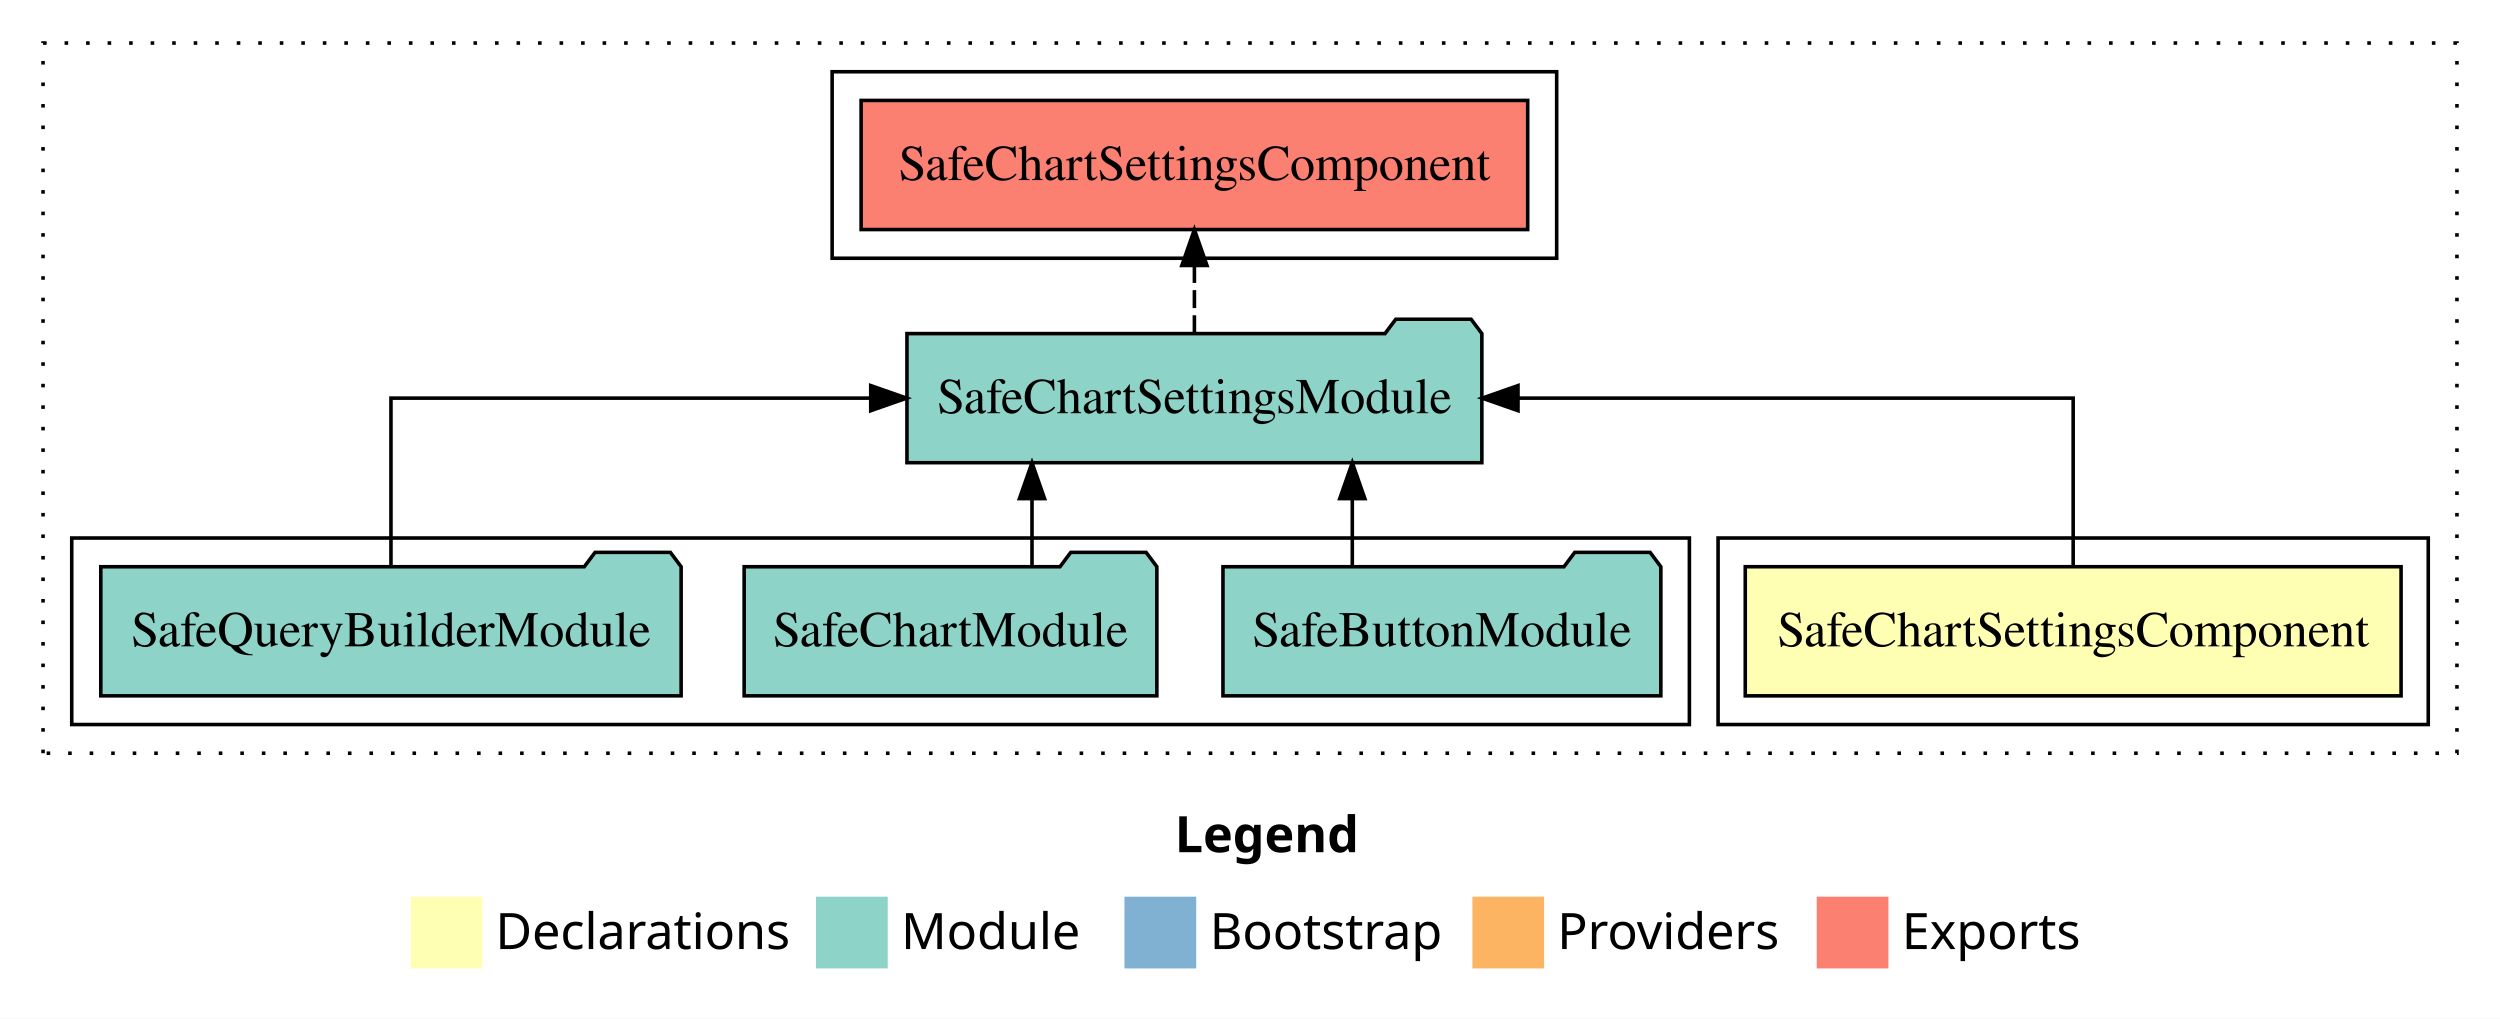
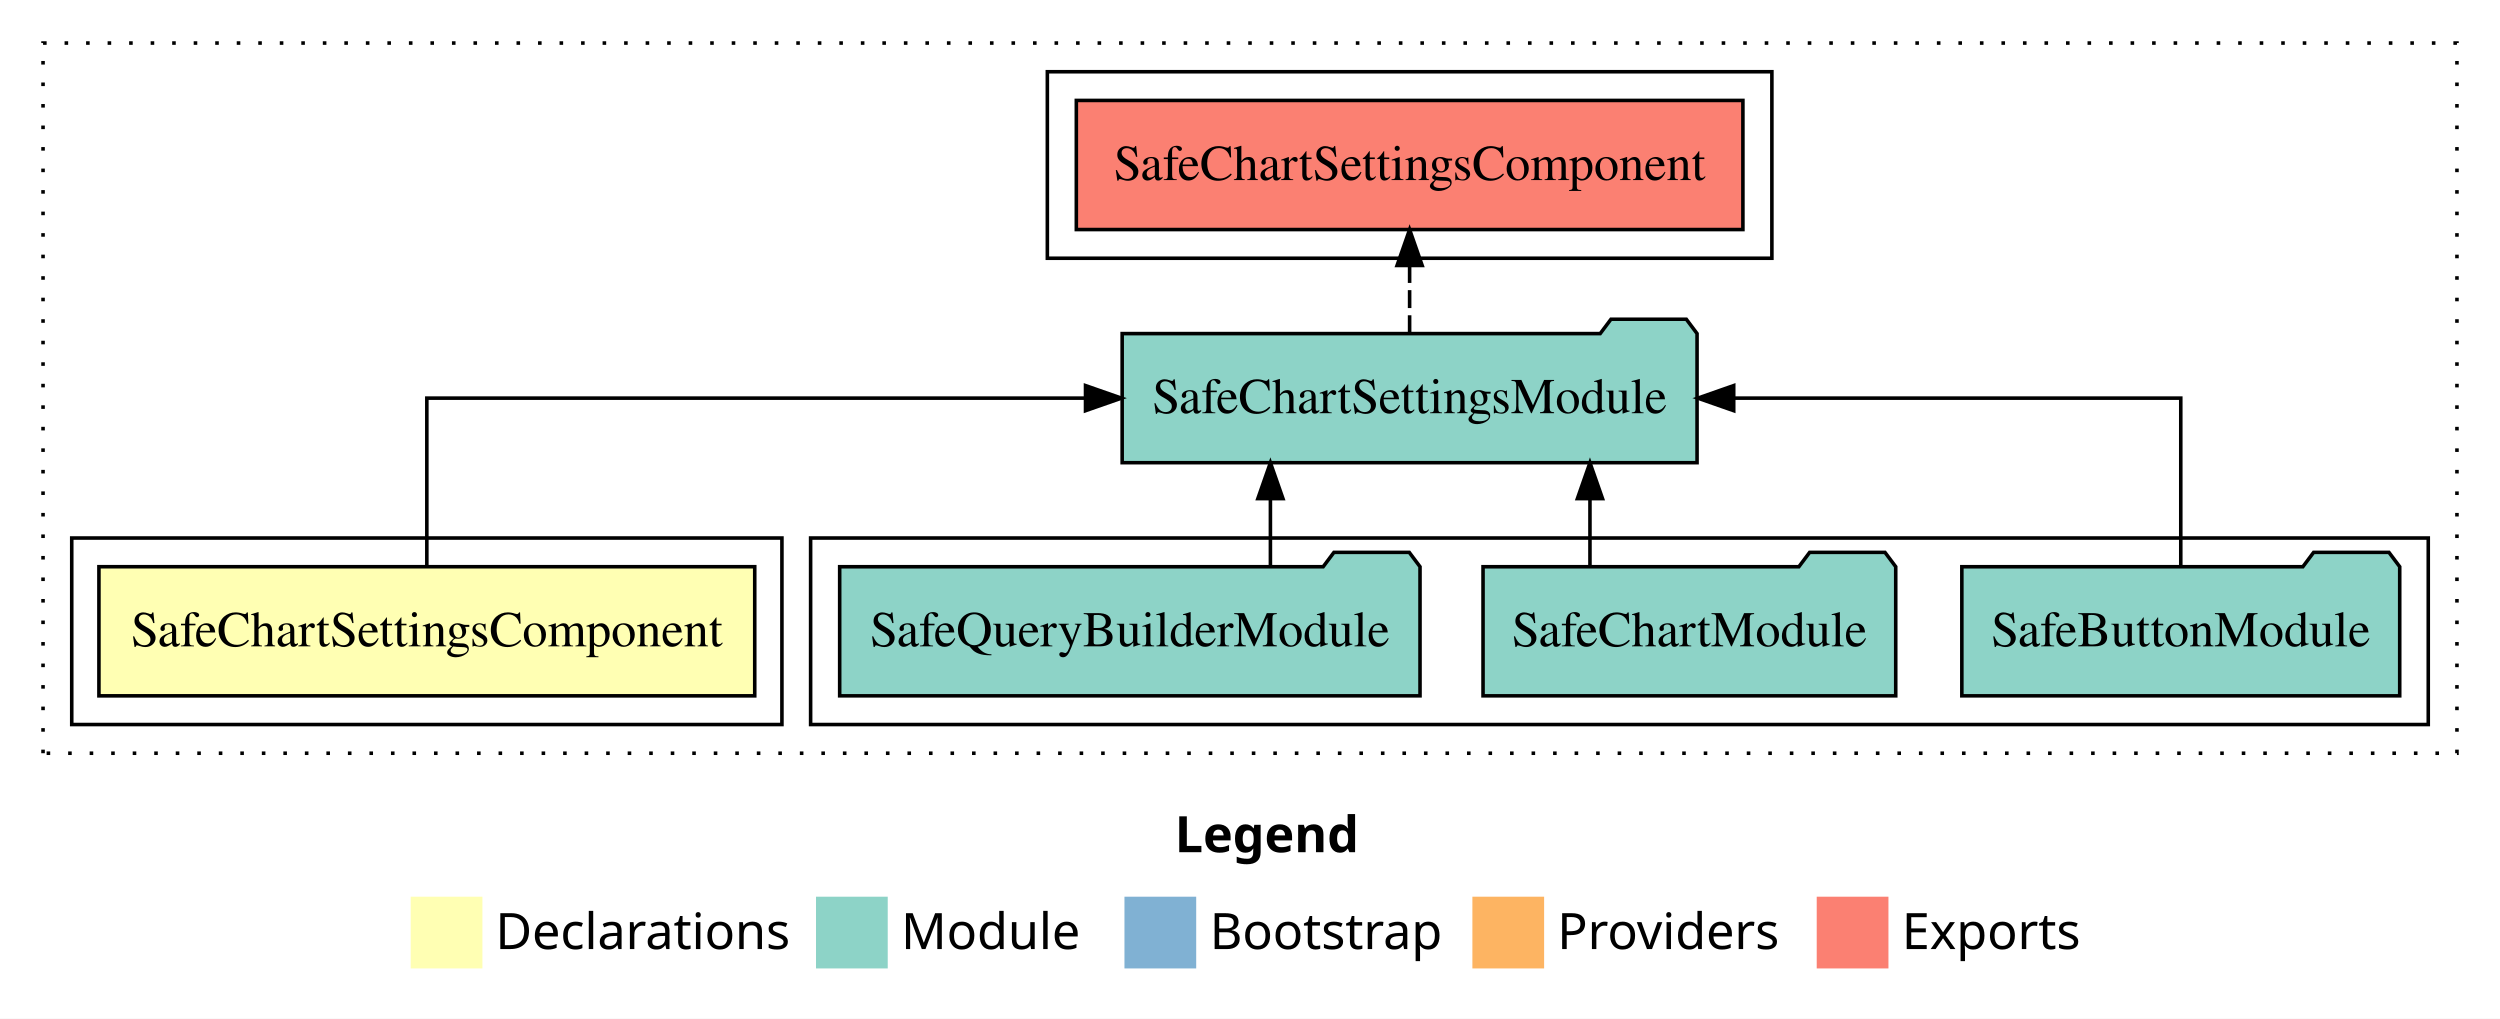
<svg xmlns="http://www.w3.org/2000/svg" width="697pt" height="284pt" viewBox="0.00 0.00 697.00 284.00">
  <g id="graph0" class="graph" transform="scale(1 1) rotate(0) translate(4 280)">
    <polygon fill="white" stroke="transparent" points="-4,4 -4,-280 693,-280 693,4 -4,4" />
    <text text-anchor="start" x="323.51" y="-42.4" font-family="sans-serif" font-weight="bold" font-size="14.00">Legend</text>
    <polygon fill="#ffffb3" stroke="transparent" points="110.5,-10 110.5,-30 130.5,-30 130.5,-10 110.5,-10" />
    <text text-anchor="start" x="134.13" y="-15.4" font-family="sans-serif" font-size="14.00">  Declarations</text>
    <polygon fill="#8dd3c7" stroke="transparent" points="223.5,-10 223.5,-30 243.5,-30 243.5,-10 223.5,-10" />
    <text text-anchor="start" x="247.23" y="-15.4" font-family="sans-serif" font-size="14.00">  Module</text>
    <polygon fill="#80b1d3" stroke="transparent" points="309.5,-10 309.5,-30 329.5,-30 329.5,-10 309.5,-10" />
    <text text-anchor="start" x="333.28" y="-15.4" font-family="sans-serif" font-size="14.00">  Bootstrap</text>
    <polygon fill="#fdb462" stroke="transparent" points="406.5,-10 406.5,-30 426.5,-30 426.5,-10 406.5,-10" />
    <text text-anchor="start" x="430.17" y="-15.4" font-family="sans-serif" font-size="14.00">  Providers</text>
    <polygon fill="#fb8072" stroke="transparent" points="502.5,-10 502.5,-30 522.5,-30 522.5,-10 502.5,-10" />
    <text text-anchor="start" x="526.23" y="-15.4" font-family="sans-serif" font-size="14.00">  Exports</text>
    <g id="clust1" class="cluster">
      <polygon fill="none" stroke="black" stroke-dasharray="1,5" points="8,-70 8,-268 681,-268 681,-70 8,-70" />
    </g>
-     <g id="clust2" class="cluster">
-       <polygon fill="none" stroke="black" points="475,-78 475,-130 673,-130 673,-78 475,-78" />
+     <g id="clust5" class="cluster">
+       <polygon fill="none" stroke="black" points="288,-208 288,-260 490,-260 490,-208 288,-208" />
    </g>
    <g id="clust4" class="cluster">
-       <polygon fill="none" stroke="black" points="16,-78 16,-130 467,-130 467,-78 16,-78" />
+       <polygon fill="none" stroke="black" points="222,-78 222,-130 673,-130 673,-78 222,-78" />
    </g>
-     <g id="clust5" class="cluster">
-       <polygon fill="none" stroke="black" points="228,-208 228,-260 430,-260 430,-208 228,-208" />
+     <g id="clust2" class="cluster">
+       <polygon fill="none" stroke="black" points="16,-78 16,-130 214,-130 214,-78 16,-78" />
    </g>
    <g id="node1" class="node">
-       <polygon fill="#ffffb3" stroke="black" points="665.42,-122 482.58,-122 482.58,-86 665.42,-86 665.42,-122" />
-       <text text-anchor="middle" x="574" y="-99.8" font-family="Times,serif" font-size="14.00">SafeChartSettingsComponent</text>
+       <polygon fill="#ffffb3" stroke="black" points="206.42,-122 23.58,-122 23.58,-86 206.42,-86 206.42,-122" />
+       <text text-anchor="middle" x="115" y="-99.8" font-family="Times,serif" font-size="14.00">SafeChartSettingsComponent</text>
    </g>
    <g id="node2" class="node">
-       <polygon fill="#8dd3c7" stroke="black" points="409.14,-187 406.14,-191 385.14,-191 382.14,-187 248.86,-187 248.86,-151 409.14,-151 409.14,-187" />
-       <text text-anchor="middle" x="329" y="-164.8" font-family="Times,serif" font-size="14.00">SafeChartSettingsModule</text>
+       <polygon fill="#8dd3c7" stroke="black" points="469.14,-187 466.14,-191 445.14,-191 442.14,-187 308.86,-187 308.86,-151 469.14,-151 469.14,-187" />
+       <text text-anchor="middle" x="389" y="-164.8" font-family="Times,serif" font-size="14.00">SafeChartSettingsModule</text>
    </g>
    <g id="edge1" class="edge">
-       <path fill="none" stroke="black" d="M574,-122.11C574,-141.34 574,-169 574,-169 574,-169 419.22,-169 419.22,-169" />
-       <polygon fill="black" stroke="black" points="419.22,-165.5 409.22,-169 419.22,-172.5 419.22,-165.5" />
+       <path fill="none" stroke="black" d="M115,-122.11C115,-141.34 115,-169 115,-169 115,-169 298.64,-169 298.64,-169" />
+       <polygon fill="black" stroke="black" points="298.64,-172.5 308.64,-169 298.64,-165.5 298.64,-172.5" />
    </g>
    <g id="node6" class="node">
-       <polygon fill="#fb8072" stroke="black" points="421.92,-252 236.08,-252 236.08,-216 421.92,-216 421.92,-252" />
-       <text text-anchor="middle" x="329" y="-229.8" font-family="Times,serif" font-size="14.00">SafeChartSettingsComponent </text>
+       <polygon fill="#fb8072" stroke="black" points="481.92,-252 296.08,-252 296.08,-216 481.92,-216 481.92,-252" />
+       <text text-anchor="middle" x="389" y="-229.8" font-family="Times,serif" font-size="14.00">SafeChartSettingsComponent </text>
    </g>
    <g id="edge5" class="edge">
-       <path fill="none" stroke="black" stroke-dasharray="5,2" d="M329,-187.11C329,-187.11 329,-205.99 329,-205.99" />
-       <polygon fill="black" stroke="black" points="325.5,-205.99 329,-215.99 332.5,-205.99 325.5,-205.99" />
+       <path fill="none" stroke="black" stroke-dasharray="5,2" d="M389,-187.11C389,-187.11 389,-205.99 389,-205.99" />
+       <polygon fill="black" stroke="black" points="385.5,-205.99 389,-215.99 392.5,-205.99 385.5,-205.99" />
    </g>
    <g id="node3" class="node">
-       <polygon fill="#8dd3c7" stroke="black" points="459.04,-122 456.04,-126 435.04,-126 432.04,-122 336.96,-122 336.96,-86 459.04,-86 459.04,-122" />
-       <text text-anchor="middle" x="398" y="-99.8" font-family="Times,serif" font-size="14.00">SafeButtonModule</text>
+       <polygon fill="#8dd3c7" stroke="black" points="665.04,-122 662.04,-126 641.04,-126 638.04,-122 542.96,-122 542.96,-86 665.04,-86 665.04,-122" />
+       <text text-anchor="middle" x="604" y="-99.8" font-family="Times,serif" font-size="14.00">SafeButtonModule</text>
    </g>
    <g id="edge2" class="edge">
-       <path fill="none" stroke="black" d="M373.02,-122.11C373.02,-122.11 373.02,-140.99 373.02,-140.99" />
-       <polygon fill="black" stroke="black" points="369.52,-140.99 373.02,-150.99 376.52,-140.99 369.52,-140.99" />
+       <path fill="none" stroke="black" d="M604,-122.11C604,-141.34 604,-169 604,-169 604,-169 479.36,-169 479.36,-169" />
+       <polygon fill="black" stroke="black" points="479.36,-165.5 469.36,-169 479.36,-172.5 479.36,-165.5" />
    </g>
    <g id="node4" class="node">
-       <polygon fill="#8dd3c7" stroke="black" points="318.53,-122 315.53,-126 294.53,-126 291.53,-122 203.47,-122 203.47,-86 318.53,-86 318.53,-122" />
-       <text text-anchor="middle" x="261" y="-99.8" font-family="Times,serif" font-size="14.00">SafeChartModule</text>
+       <polygon fill="#8dd3c7" stroke="black" points="524.53,-122 521.53,-126 500.53,-126 497.53,-122 409.47,-122 409.47,-86 524.53,-86 524.53,-122" />
+       <text text-anchor="middle" x="467" y="-99.8" font-family="Times,serif" font-size="14.00">SafeChartModule</text>
    </g>
    <g id="edge3" class="edge">
-       <path fill="none" stroke="black" d="M283.72,-122.11C283.72,-122.11 283.72,-140.99 283.72,-140.99" />
-       <polygon fill="black" stroke="black" points="280.22,-140.99 283.72,-150.99 287.22,-140.99 280.22,-140.99" />
+       <path fill="none" stroke="black" d="M439.28,-122.11C439.28,-122.11 439.28,-140.99 439.28,-140.99" />
+       <polygon fill="black" stroke="black" points="435.78,-140.99 439.28,-150.99 442.78,-140.99 435.78,-140.99" />
    </g>
    <g id="node5" class="node">
-       <polygon fill="#8dd3c7" stroke="black" points="185.9,-122 182.9,-126 161.9,-126 158.9,-122 24.1,-122 24.1,-86 185.9,-86 185.9,-122" />
-       <text text-anchor="middle" x="105" y="-99.8" font-family="Times,serif" font-size="14.00">SafeQueryBuilderModule</text>
+       <polygon fill="#8dd3c7" stroke="black" points="391.9,-122 388.9,-126 367.9,-126 364.9,-122 230.1,-122 230.1,-86 391.9,-86 391.9,-122" />
+       <text text-anchor="middle" x="311" y="-99.8" font-family="Times,serif" font-size="14.00">SafeQueryBuilderModule</text>
    </g>
    <g id="edge4" class="edge">
-       <path fill="none" stroke="black" d="M105,-122.11C105,-141.34 105,-169 105,-169 105,-169 238.76,-169 238.76,-169" />
-       <polygon fill="black" stroke="black" points="238.76,-172.5 248.76,-169 238.76,-165.5 238.76,-172.5" />
+       <path fill="none" stroke="black" d="M350.19,-122.11C350.19,-122.11 350.19,-140.99 350.19,-140.99" />
+       <polygon fill="black" stroke="black" points="346.69,-140.99 350.19,-150.99 353.69,-140.99 346.69,-140.99" />
    </g>
  </g>
</svg>
